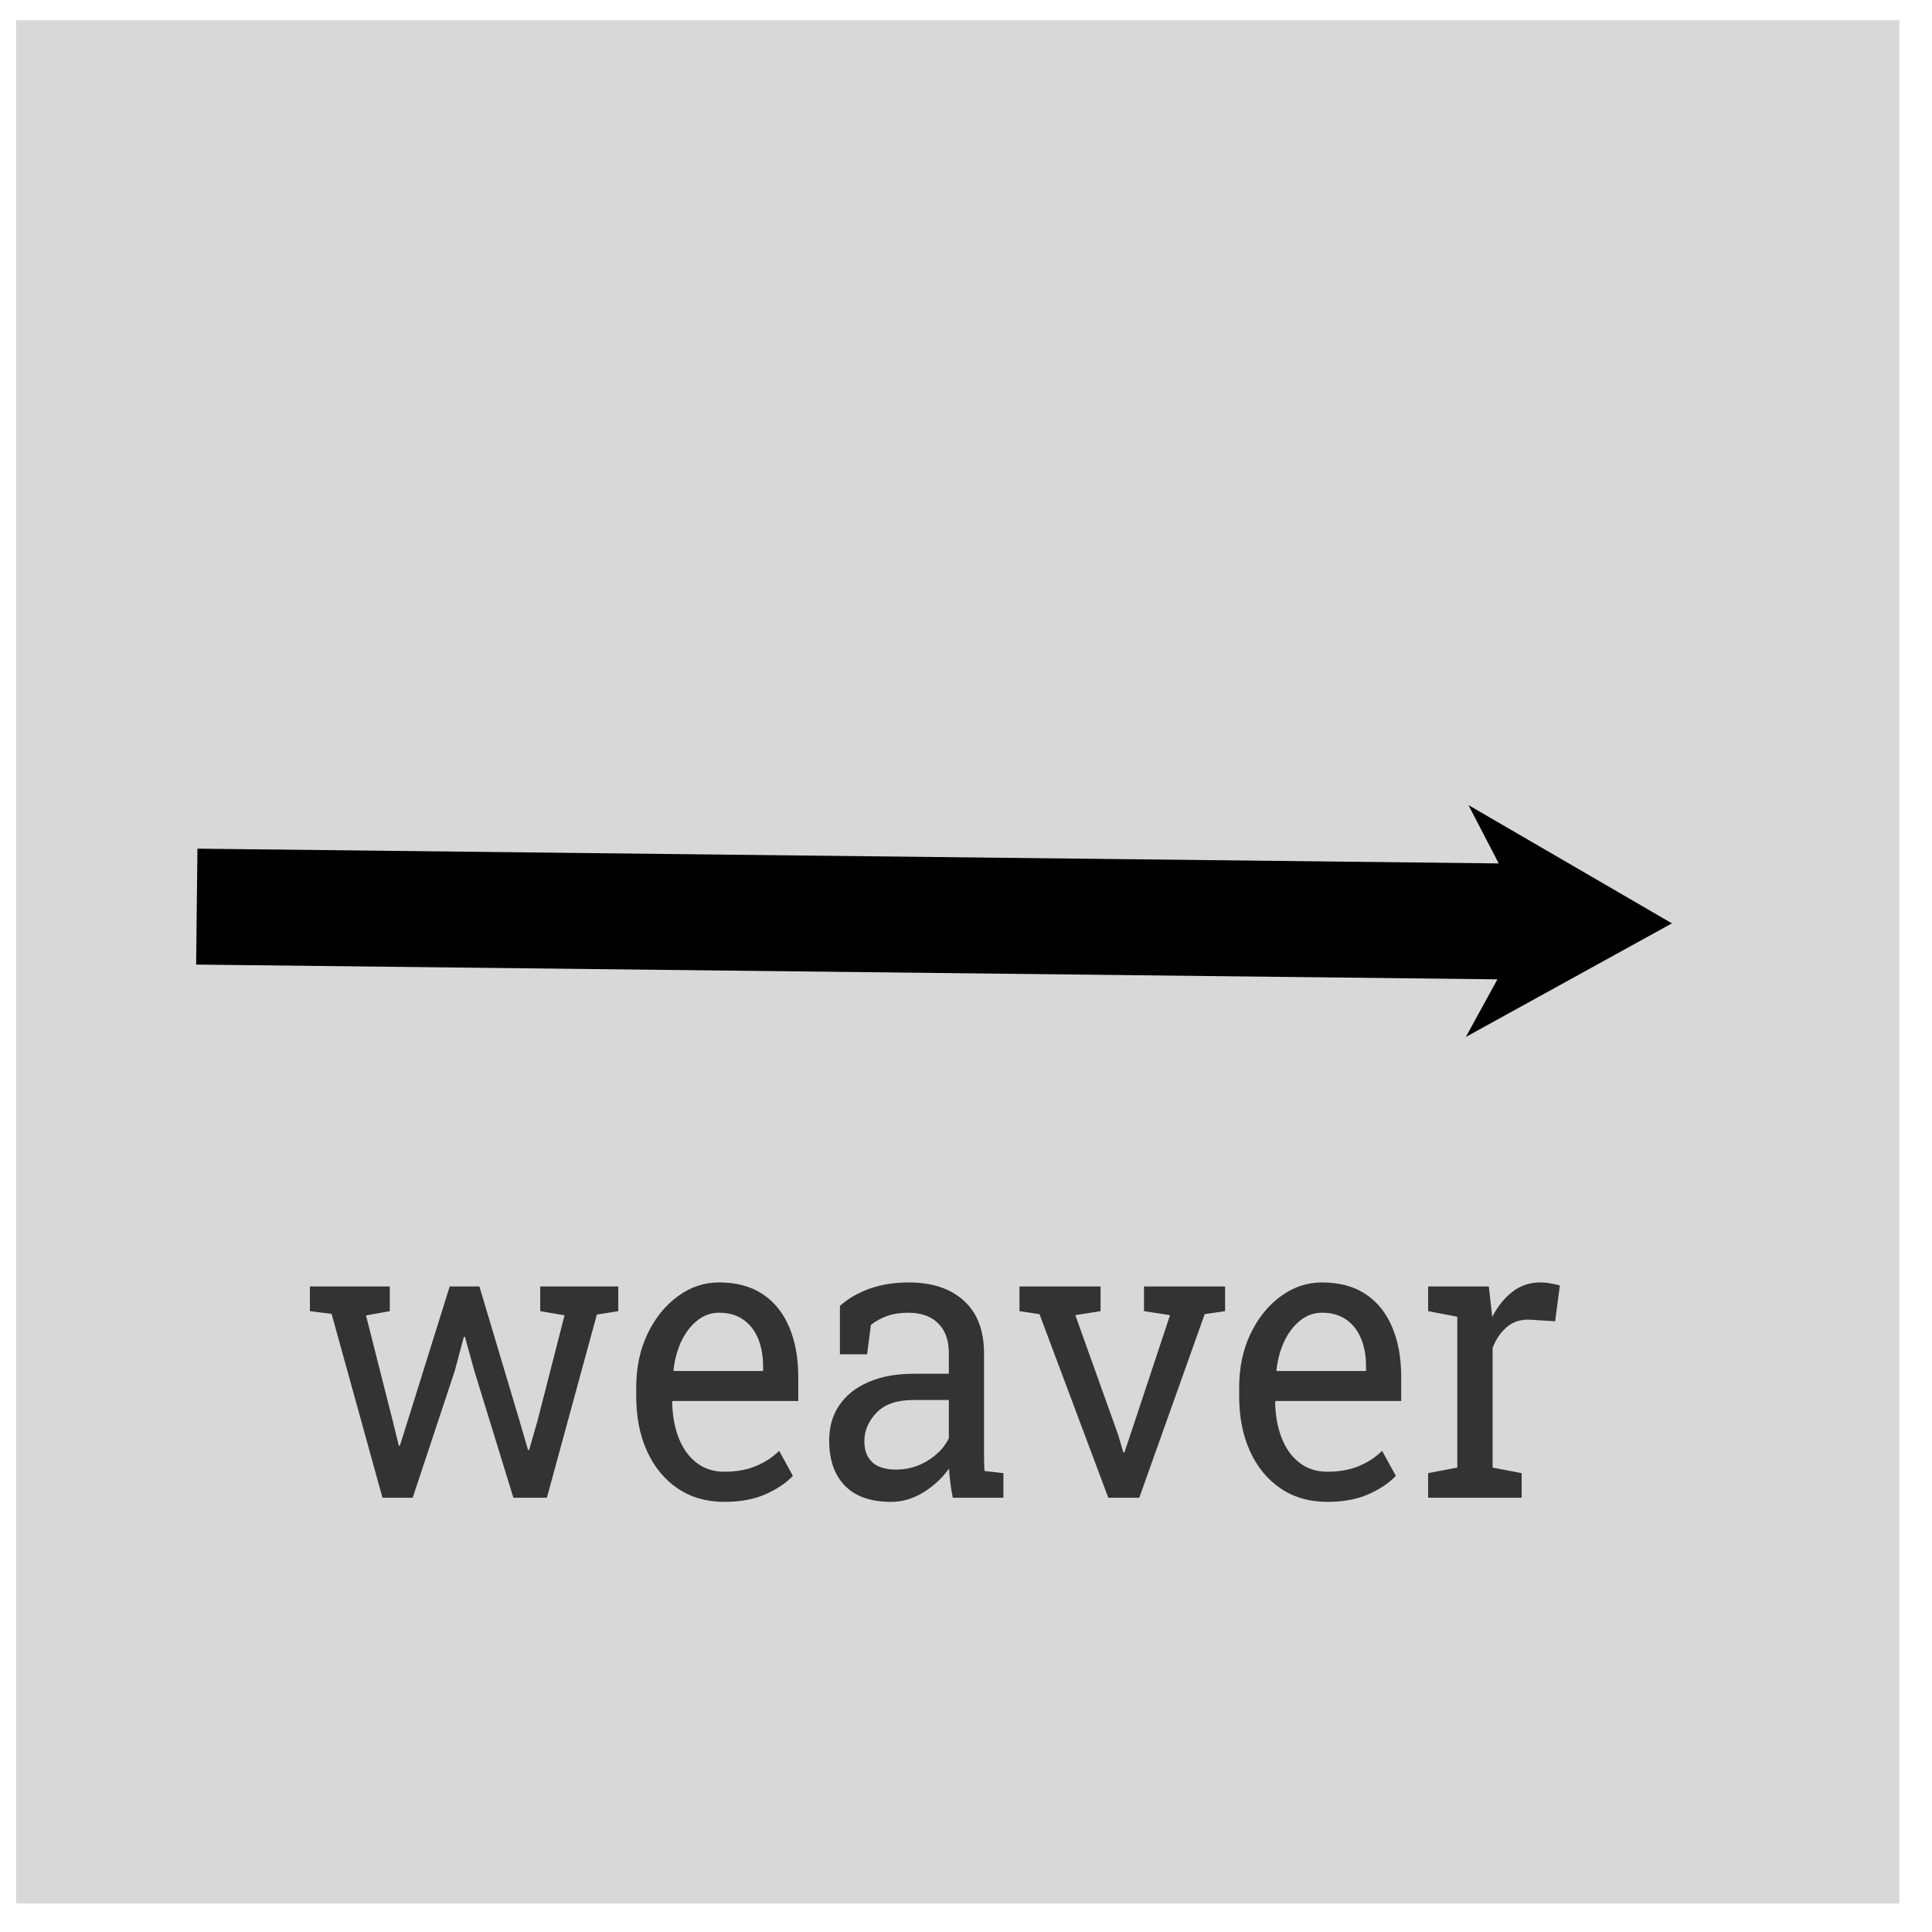
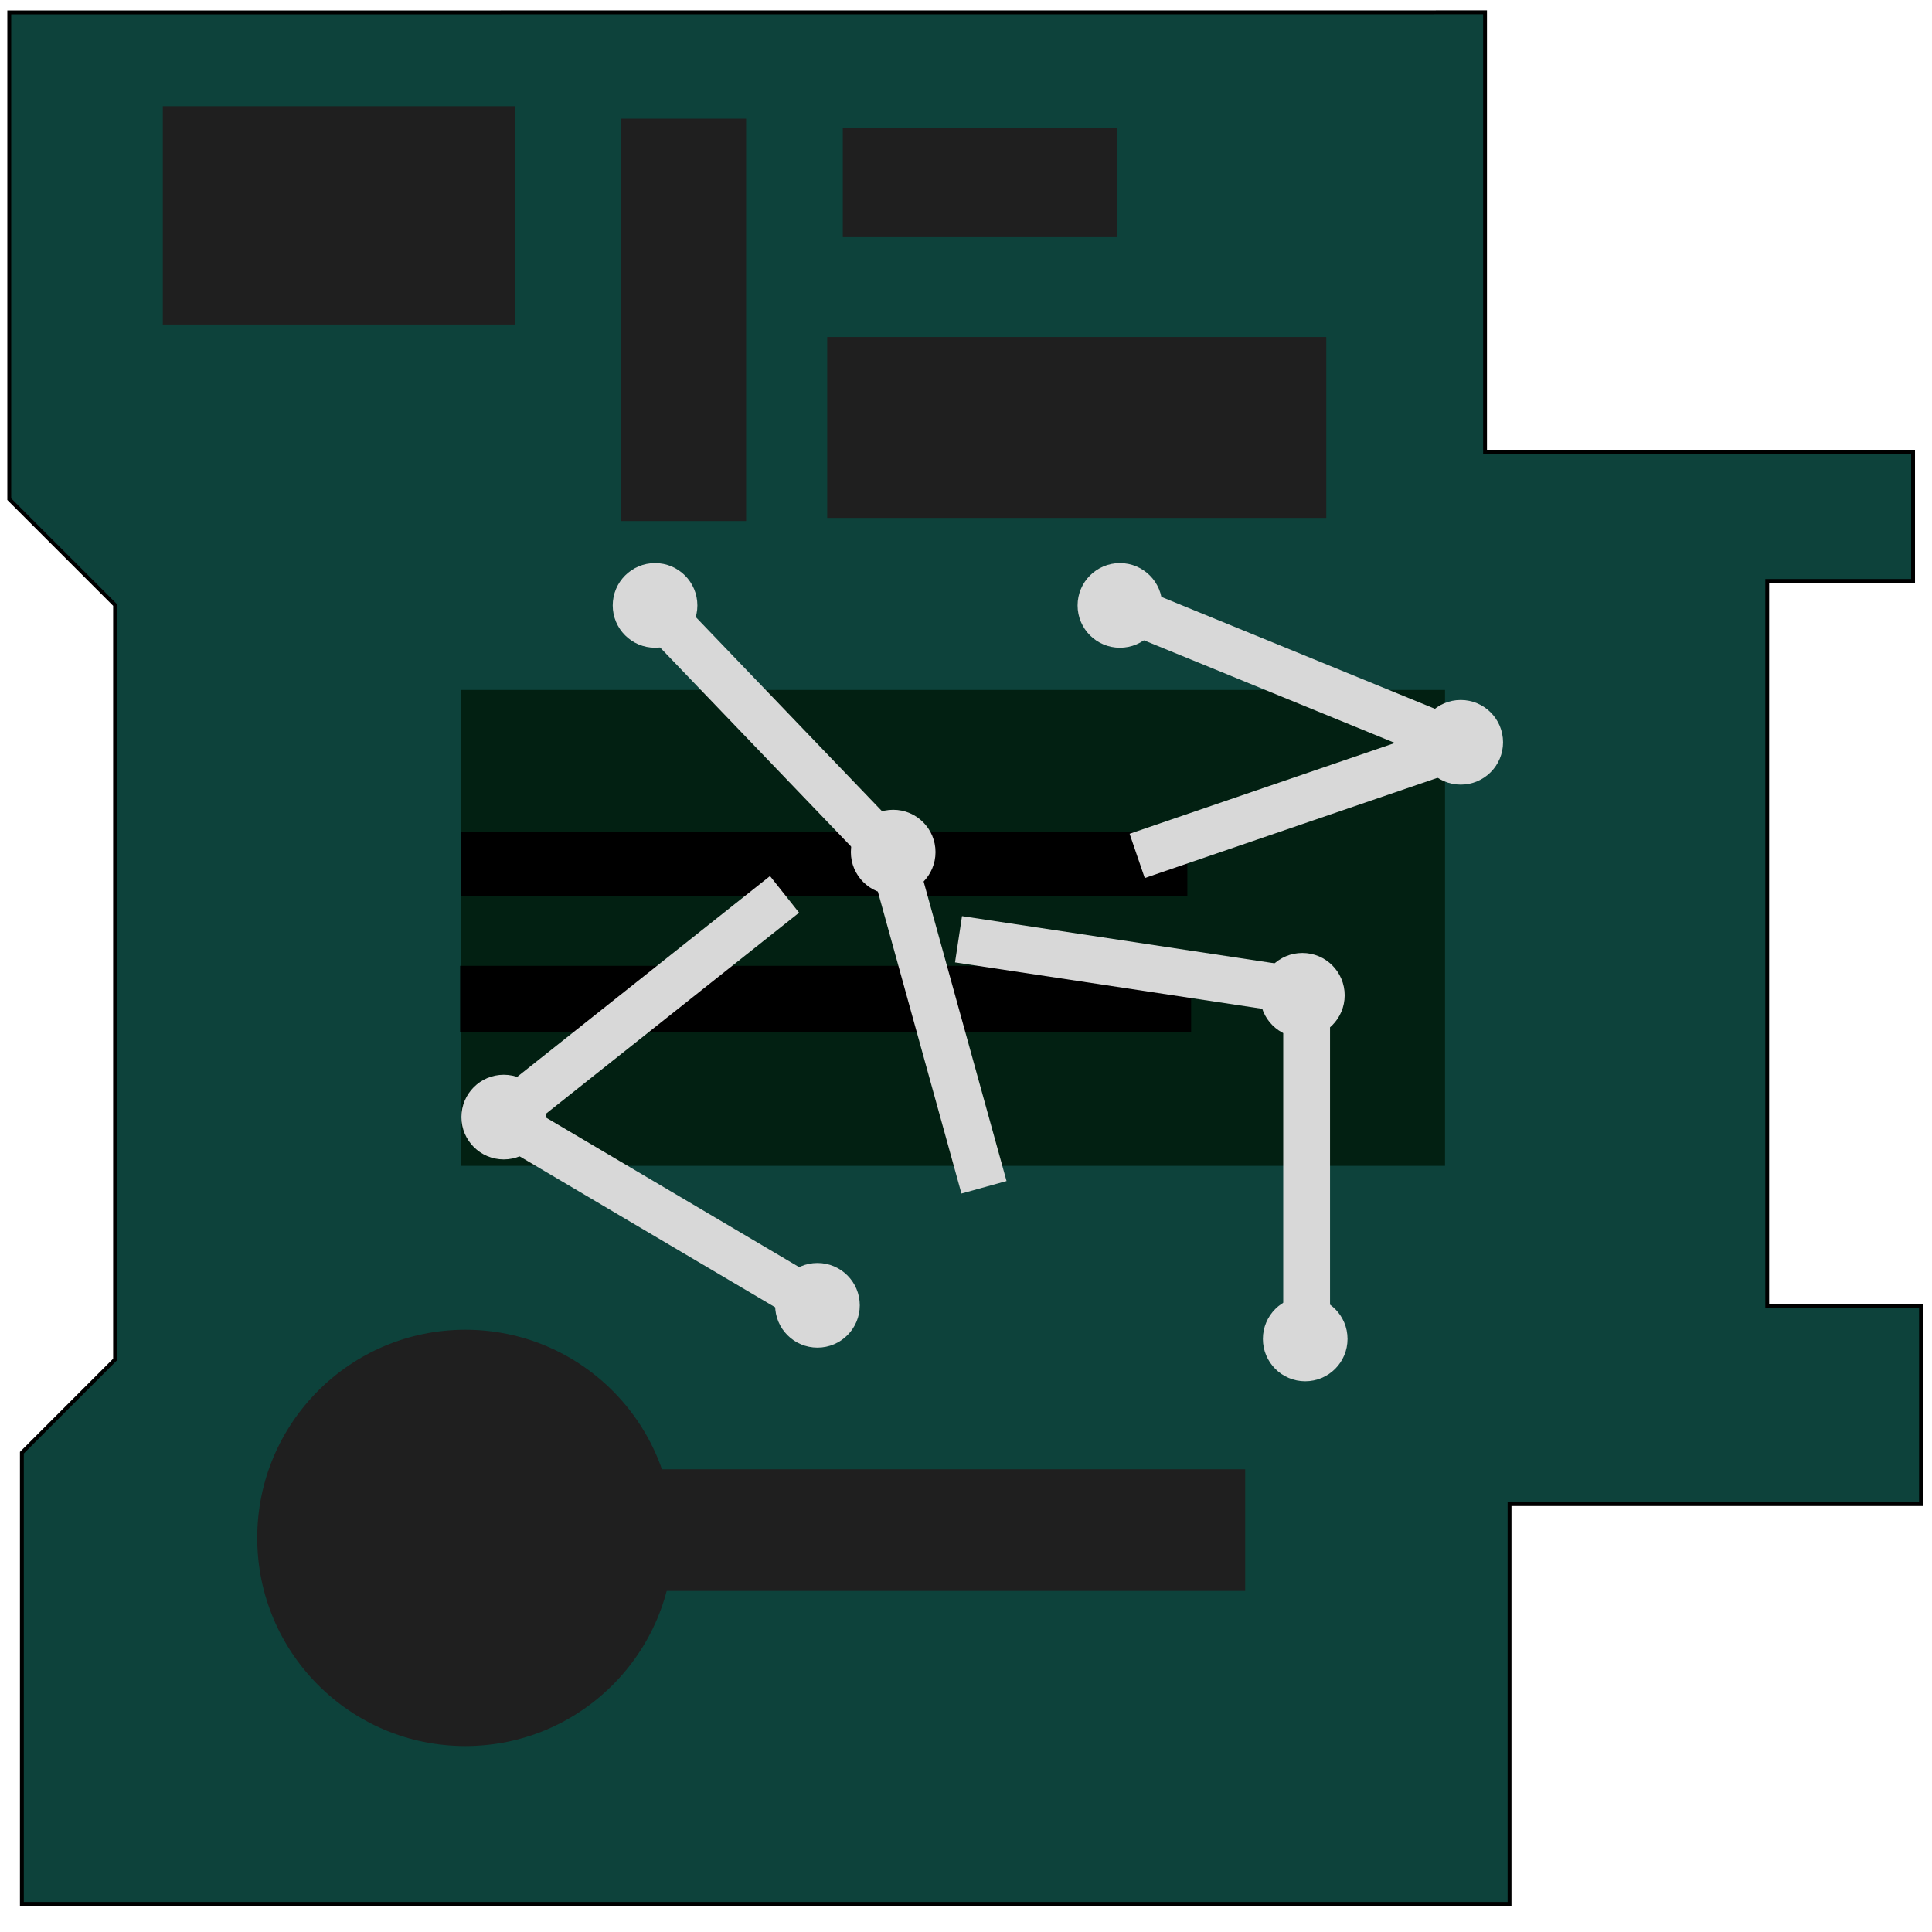
- <svg xmlns="http://www.w3.org/2000/svg" xmlns:ns1="https://boxy-svg.com" viewBox="0 0 500 500" width="500" height="500">
-   <rect x="4.18" y="5.227" width="487.383" height="487.383" style="fill: rgb(216, 216, 216);" />
-   <path d="M 50.928 219.634 H 387.721 L 379.721 204.634 L 432.721 234.634 L 379.721 264.634 L 387.721 249.634 H 50.928 V 219.634 Z" style="" transform="matrix(0.999936, 0.011337, -0.011337, 0.999936, 2.663357, -0.562295)" ns1:shape="arrow 50.928 204.634 381.793 60 30 53 8 1@cc60ee27" />
-   <path d="M 86.334 308.218 L 84.024 308.218 L 80.134 295.348 L 78.474 295.158 L 78.474 293.428 L 84.584 293.428 L 84.584 295.158 L 82.764 295.458 L 84.804 302.828 L 85.274 304.578 L 85.354 304.578 L 85.954 302.828 L 89.164 293.428 L 91.434 293.428 L 94.494 302.808 L 95.154 304.878 L 95.234 304.878 L 95.884 302.808 L 97.944 295.448 L 96.084 295.158 L 96.084 293.428 L 102.054 293.428 L 102.054 295.158 L 100.414 295.398 L 96.594 308.218 L 94.034 308.218 L 91.044 299.328 L 90.324 296.948 L 90.244 296.968 L 89.554 299.328 L 86.334 308.218 ZM 110.164 308.508 C 108.797 308.508 107.607 308.195 106.594 307.568 C 105.587 306.941 104.807 306.075 104.254 304.968 C 103.701 303.855 103.424 302.568 103.424 301.108 L 103.424 300.508 C 103.424 299.101 103.714 297.845 104.294 296.738 C 104.874 295.631 105.644 294.758 106.604 294.118 C 107.564 293.471 108.614 293.148 109.754 293.148 C 111.087 293.148 112.201 293.421 113.094 293.968 C 113.994 294.515 114.671 295.285 115.124 296.278 C 115.584 297.265 115.814 298.428 115.814 299.768 L 115.814 301.448 L 106.214 301.448 L 106.174 301.518 C 106.194 302.465 106.361 303.305 106.674 304.038 C 106.987 304.771 107.441 305.348 108.034 305.768 C 108.627 306.188 109.337 306.398 110.164 306.398 C 111.077 306.398 111.877 306.268 112.564 306.008 C 113.251 305.748 113.847 305.391 114.354 304.938 L 115.404 306.688 C 114.877 307.195 114.177 307.625 113.304 307.978 C 112.431 308.331 111.384 308.508 110.164 308.508 Z M 106.274 299.278 L 106.294 299.348 L 113.124 299.348 L 113.124 298.988 C 113.124 298.281 112.997 297.645 112.744 297.078 C 112.491 296.518 112.117 296.078 111.624 295.758 C 111.124 295.431 110.501 295.268 109.754 295.268 C 109.154 295.268 108.607 295.445 108.114 295.798 C 107.621 296.151 107.214 296.628 106.894 297.228 C 106.581 297.828 106.374 298.511 106.274 299.278 ZM 122.898 308.508 C 121.358 308.508 120.184 308.131 119.378 307.378 C 118.578 306.625 118.178 305.565 118.178 304.198 C 118.178 303.258 118.434 302.441 118.948 301.748 C 119.468 301.048 120.214 300.505 121.188 300.118 C 122.161 299.731 123.328 299.538 124.688 299.538 L 127.328 299.538 L 127.328 298.088 C 127.328 297.195 127.054 296.501 126.508 296.008 C 125.968 295.515 125.204 295.268 124.218 295.268 C 123.598 295.268 123.061 295.345 122.608 295.498 C 122.154 295.645 121.741 295.851 121.368 296.118 L 121.078 298.178 L 118.998 298.178 L 118.998 294.788 C 119.664 294.255 120.438 293.848 121.318 293.568 C 122.204 293.288 123.184 293.148 124.258 293.148 C 126.058 293.148 127.468 293.578 128.488 294.438 C 129.508 295.291 130.018 296.518 130.018 298.118 L 130.018 305.238 C 130.018 305.431 130.021 305.618 130.028 305.798 C 130.028 305.978 130.038 306.161 130.058 306.348 L 131.498 306.498 L 131.498 308.218 L 127.628 308.218 C 127.541 307.818 127.478 307.458 127.438 307.138 C 127.391 306.818 127.358 306.498 127.338 306.178 C 126.818 306.845 126.168 307.398 125.388 307.838 C 124.608 308.285 123.778 308.508 122.898 308.508 Z M 123.288 306.248 C 124.181 306.248 124.998 306.035 125.738 305.608 C 126.478 305.181 127.008 304.665 127.328 304.058 L 127.328 301.378 L 124.588 301.378 C 123.348 301.378 122.418 301.675 121.798 302.268 C 121.178 302.861 120.868 303.525 120.868 304.258 C 120.868 304.905 121.071 305.398 121.478 305.738 C 121.878 306.078 122.481 306.248 123.288 306.248 ZM 141.889 308.218 L 139.519 308.218 L 134.259 295.368 L 132.729 295.158 L 132.729 293.428 L 138.929 293.428 L 138.929 295.158 L 136.999 295.438 L 140.289 303.858 L 140.669 305.048 L 140.749 305.048 L 141.189 303.858 L 144.239 295.438 L 142.249 295.158 L 142.249 293.428 L 148.449 293.428 L 148.449 295.158 L 146.889 295.368 L 141.889 308.218 ZM 156.265 308.508 C 154.899 308.508 153.709 308.195 152.695 307.568 C 151.689 306.941 150.909 306.075 150.355 304.968 C 149.802 303.855 149.525 302.568 149.525 301.108 L 149.525 300.508 C 149.525 299.101 149.815 297.845 150.395 296.738 C 150.975 295.631 151.745 294.758 152.705 294.118 C 153.665 293.471 154.715 293.148 155.855 293.148 C 157.189 293.148 158.302 293.421 159.195 293.968 C 160.095 294.515 160.772 295.285 161.225 296.278 C 161.685 297.265 161.915 298.428 161.915 299.768 L 161.915 301.448 L 152.315 301.448 L 152.275 301.518 C 152.295 302.465 152.462 303.305 152.775 304.038 C 153.089 304.771 153.542 305.348 154.135 305.768 C 154.729 306.188 155.439 306.398 156.265 306.398 C 157.179 306.398 157.979 306.268 158.665 306.008 C 159.352 305.748 159.949 305.391 160.455 304.938 L 161.505 306.688 C 160.979 307.195 160.279 307.625 159.405 307.978 C 158.532 308.331 157.485 308.508 156.265 308.508 Z M 152.375 299.278 L 152.395 299.348 L 159.225 299.348 L 159.225 298.988 C 159.225 298.281 159.099 297.645 158.845 297.078 C 158.592 296.518 158.219 296.078 157.725 295.758 C 157.225 295.431 156.602 295.268 155.855 295.268 C 155.255 295.268 154.709 295.445 154.215 295.798 C 153.722 296.151 153.315 296.628 152.995 297.228 C 152.682 297.828 152.475 298.511 152.375 299.278 ZM 171.124 308.218 L 163.974 308.218 L 163.974 306.498 L 166.204 306.108 L 166.204 295.548 L 163.974 295.158 L 163.974 293.428 L 168.614 293.428 L 168.844 295.308 L 168.874 295.568 C 169.294 294.815 169.81 294.225 170.424 293.798 C 171.037 293.365 171.74 293.148 172.534 293.148 C 172.82 293.148 173.11 293.175 173.404 293.228 C 173.704 293.275 173.917 293.321 174.044 293.368 L 173.684 295.868 L 171.814 295.758 C 171.1 295.718 170.504 295.881 170.024 296.248 C 169.537 296.615 169.164 297.108 168.904 297.728 L 168.904 306.108 L 171.124 306.498 L 171.124 308.218 Z" transform="matrix(3.384795, 0, 0, 3.696967, -185.4178, -751.8638)" style="fill: rgb(51, 51, 51); white-space: pre;" />
+ <svg xmlns="http://www.w3.org/2000/svg" viewBox="0 0 500 500" width="500" height="500">
+   <g transform="matrix(1, 0, 0, 1, 1.709145, 0)">
+     <rect y="-130" width="125" height="125" style="fill: rgb(216, 216, 216);" />
+     <rect y="-130" width="125" height="125" style="fill: rgb(216, 216, 216);" x="375" />
+     <rect width="125" height="125" style="fill: rgb(216, 216, 216);" x="505" />
+     <rect width="125" height="125" style="fill: rgb(216, 216, 216);" x="-130" />
+     <rect width="125" height="125" style="fill: rgb(216, 216, 216);" x="-130" y="375" />
+     <rect width="125" height="125" style="fill: rgb(216, 216, 216);" y="505" />
+     <rect y="505" width="125" height="125" style="fill: rgb(216, 216, 216);" x="375" />
+     <rect width="125" height="125" style="fill: rgb(216, 216, 216);" x="505" y="375" />
+   </g>
+   <polygon style="stroke: rgb(0, 0, 0); fill: rgb(13, 66, 59);" points="2.397 3.207 2.397 129.188 29.782 156.573 29.782 351.837 5.662 375.957 5.662 492.721 390.668 492.721 390.668 389.259 497.153 389.259 497.153 338.075 457.358 338.075 457.358 150.346 495.102 150.346 495.102 116.905 384.33 116.905 384.33 3.186" />
+   <rect x="119.297" y="178.556" width="254.673" height="123.161" style="fill: rgb(2, 32, 18);" />
+   <rect x="119.291" y="215.33" width="187.993" height="16.605" style="" />
+   <rect x="119.083" y="249.954" width="189.179" height="17.198" style="" />
+   <rect x="42.135" y="27.476" width="91.22" height="56.508" style="fill: rgb(31, 31, 31);" />
+   <rect x="160.801" y="30.705" width="32.29" height="104.136" style="fill: rgb(31, 31, 31);" />
+   <rect x="218.116" y="33.126" width="71.038" height="28.254" style="fill: rgb(31, 31, 31);" />
+   <rect x="214.079" y="87.213" width="129.161" height="46.821" style="fill: rgb(31, 31, 31);" />
+   <circle style="fill: rgb(31, 31, 31);" cx="120.438" cy="398.006" r="53.869" />
+   <rect x="153.536" y="380.246" width="168.716" height="31.483" style="fill: rgb(31, 31, 31);" />
+   <rect x="332.101" y="256.829" width="12.109" height="90.413" style="fill: rgb(216, 216, 216);" />
+   <circle style="fill: rgb(216, 216, 216);" cx="337.789" cy="346.519" r="10.954" />
+   <circle style="fill: rgb(216, 216, 216);" cx="337.051" cy="257.58" r="10.954" />
+   <rect x="303.687" y="238.945" width="12.109" height="90.413" style="fill: rgb(216, 216, 216);" transform="matrix(-0.14932, 0.988789, -0.988789, -0.14932, 619.9822, -14.00879)" />
+   <rect x="205.869" y="248.125" width="12.109" height="90.413" style="fill: rgb(216, 216, 216);" transform="matrix(0.508648, -0.860974, 0.860974, 0.508648, -189.0164, 347.2559)" />
+   <circle style="fill: rgb(216, 216, 216);" cx="211.557" cy="337.815" r="10.954" />
+   <circle style="fill: rgb(216, 216, 216);" cx="130.368" cy="289.101" r="10.954" />
+   <rect x="303.687" y="238.945" width="12.109" height="90.413" style="fill: rgb(216, 216, 216);" transform="matrix(0.621924, 0.783078, -0.783078, 0.621924, 197.5179, -159.6933)" />
+   <rect x="-175.215" y="-246.369" width="12.109" height="90.413" style="fill: rgb(216, 216, 216);" transform="matrix(-0.721605, 0.692305, -0.692305, -0.721605, -61.91102, 160.5658)" />
+   <circle style="fill: rgb(216, 216, 216);" cx="-169.527" cy="-156.679" r="10.954" transform="matrix(-1, 0, 0, -1, 0, 0)" />
+   <circle style="fill: rgb(216, 216, 216);" cx="-231.157" cy="-220.523" r="10.954" transform="matrix(-1, 0, 0, -1, 0, 0)" />
+   <rect x="303.688" y="238.945" width="12.109" height="90.413" style="fill: rgb(216, 216, 216);" transform="matrix(-0.963754, 0.266792, -0.266792, -0.963754, 616.9209, 454.9161)" />
+   <rect x="-295.522" y="-246.369" width="12.109" height="90.413" style="fill: rgb(216, 216, 216);" transform="matrix(-0.378622, 0.925551, -0.925551, -0.378622, 37.96728, 366.344)" />
+   <circle style="fill: rgb(216, 216, 216);" cx="-289.834" cy="-156.679" r="10.954" transform="matrix(-1, 0, 0, -1, 0, 0)" />
+   <circle style="fill: rgb(216, 216, 216);" cx="-378.035" cy="-192.107" r="10.954" transform="matrix(-1, 0, 0, -1, 0, 0)" />
+   <rect x="303.687" y="238.945" width="12.109" height="90.413" style="fill: rgb(216, 216, 216);" transform="matrix(-0.323905, -0.94609, 0.94609, -0.323905, 168.5643, 591.9494)" />
</svg>
